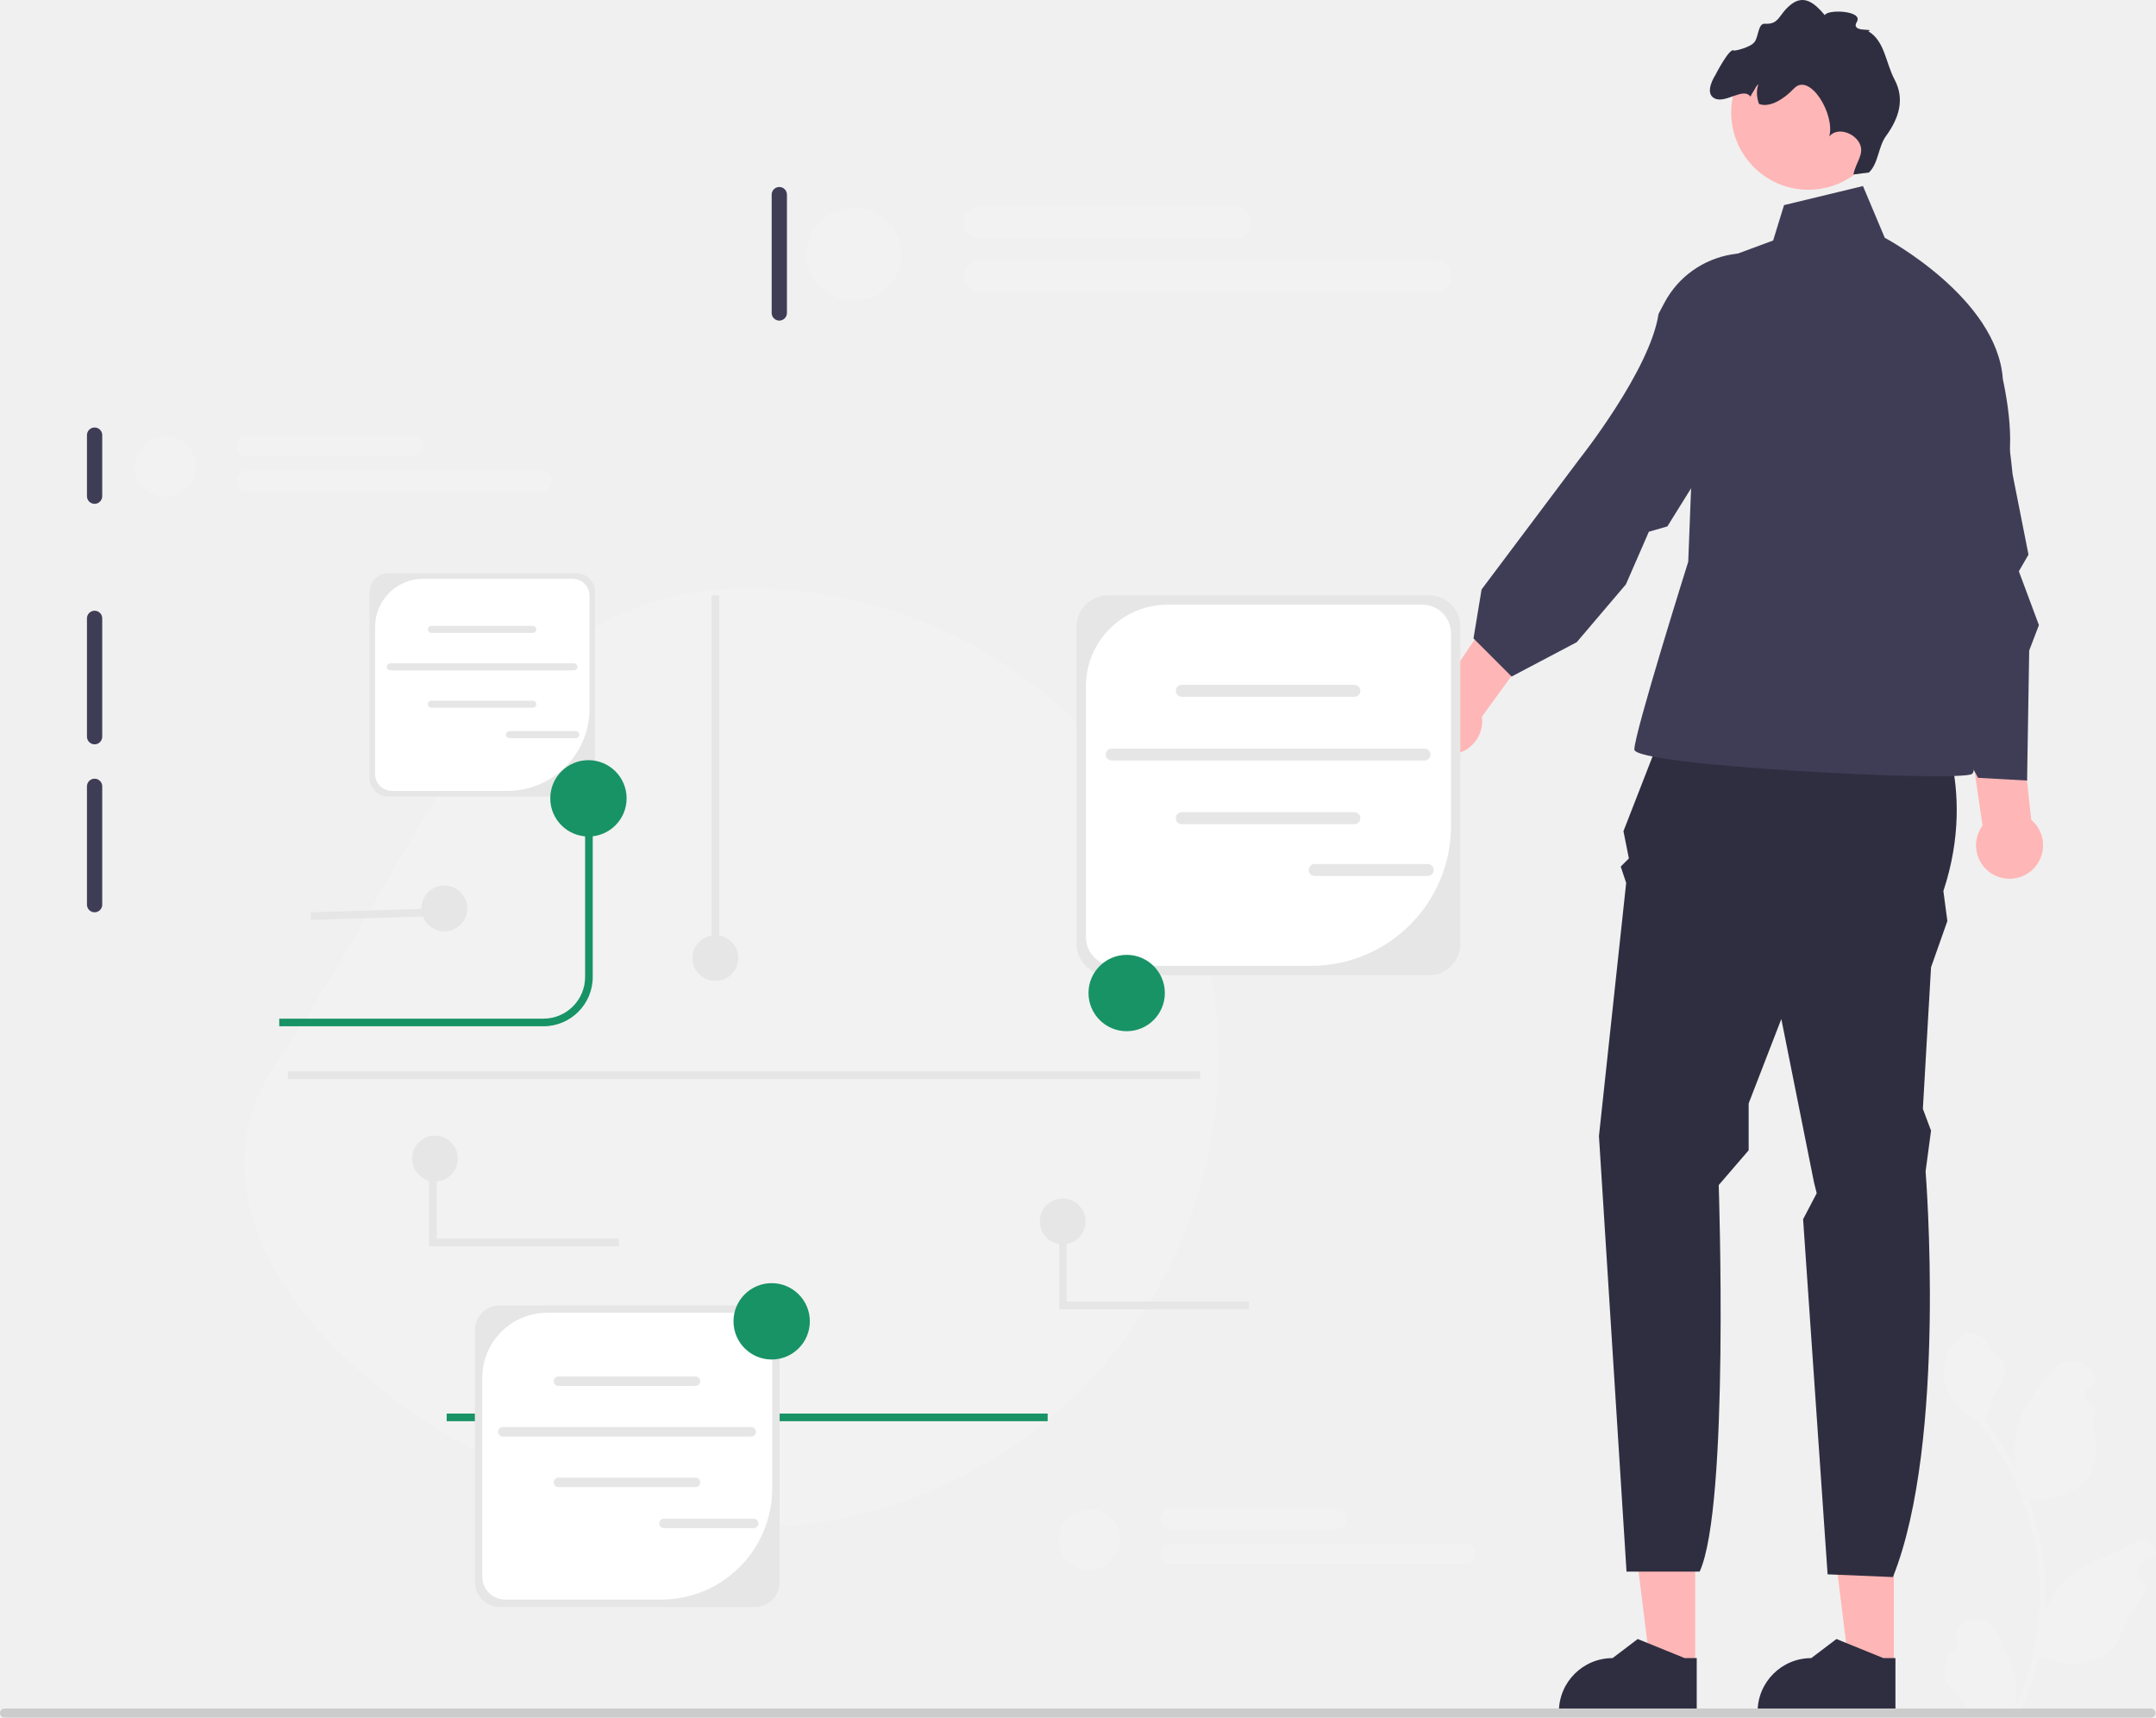
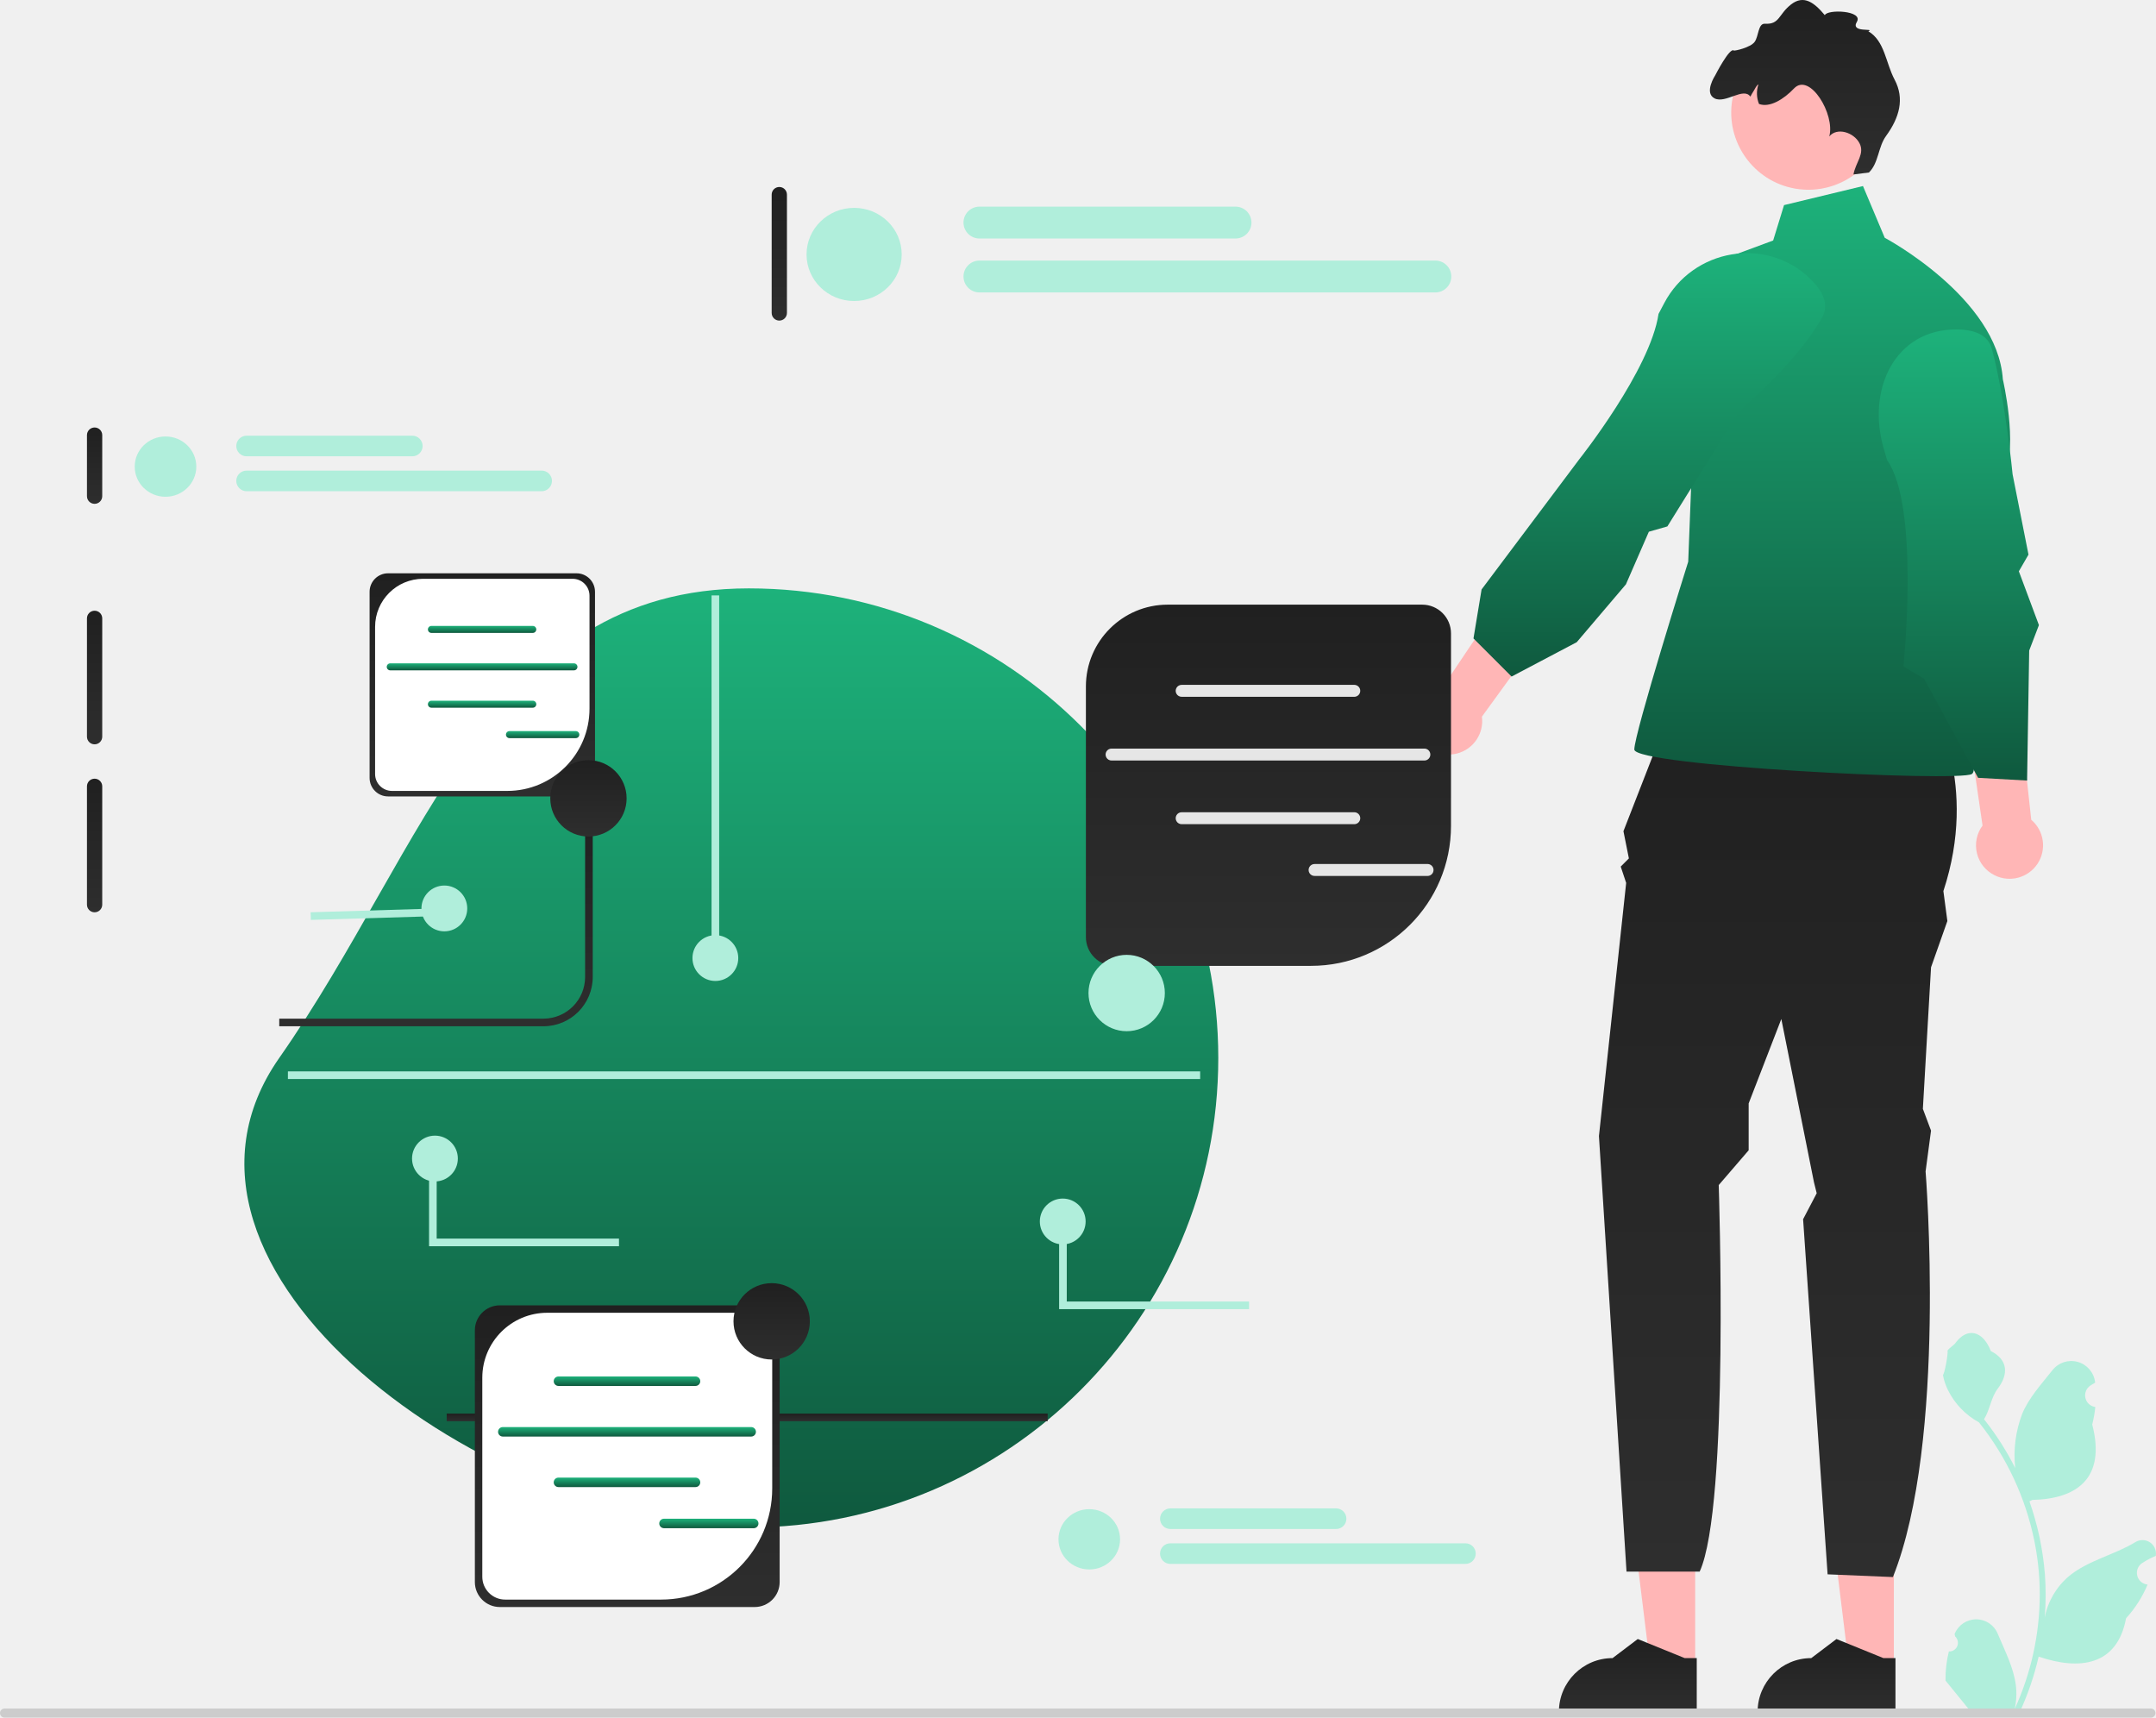
- <svg xmlns="http://www.w3.org/2000/svg" width="564.81" height="449.941" viewBox="0 0 564.81 449.941">
-   <g>
-     <g>
-       <polygon points="496.138 436.616 484.396 436.615 478.81 391.325 496.14 391.326 496.138 436.616" fill="#ffb6b6" />
-       <path d="M496.551,448.865l-36.107-.001v-.457c.001-7.762,6.292-14.053,14.054-14.054h.001l6.595-5.004,12.306,5.004,3.152,0-.001,14.511Z" fill="#2f2e41" />
+ <svg xmlns="http://www.w3.org/2000/svg" id="staff" width="564.81" height="449.941" viewBox="0 0 564.81 449.941">
+   <defs>
+     <linearGradient id="linear-gradient" x1="0.5" x2="0.5" y2="1" gradientUnits="objectBoundingBox">
+       <stop offset="0" stop-color="#202020" />
+       <stop offset="1" stop-color="#2e2e2e" />
+     </linearGradient>
+     <linearGradient id="linear-gradient-4" x1="0.5" x2="0.5" y2="1" gradientUnits="objectBoundingBox">
+       <stop offset="0" stop-color="#1db27b" />
+       <stop offset="1" stop-color="#0f593e" />
+     </linearGradient>
+   </defs>
+   <g id="Group_14948" data-name="Group 14948">
+     <g id="Group_14946" data-name="Group 14946">
+       <path id="Path_36889" data-name="Path 36889" d="M496.138,436.616H484.4l-5.586-45.29h17.33Z" fill="#ffb6b6" />
+       <path id="Path_36890" data-name="Path 36890" d="M496.551,448.865H460.444v-.457A14.055,14.055,0,0,1,474.5,434.353h0l6.6-5,12.306,5h3.152v14.511Z" fill="url(#linear-gradient)" />
    </g>
-     <g>
-       <polygon points="444.083 436.616 432.341 436.615 426.756 391.325 444.085 391.326 444.083 436.616" fill="#ffb6b6" />
-       <path d="M444.496,448.865l-36.107-.001v-.457c.001-7.762,6.292-14.053,14.054-14.054h.001l6.595-5.004,12.306,5.004,3.152,0-.001,14.511Z" fill="#2f2e41" />
+     <g id="Group_14947" data-name="Group 14947">
+       <path id="Path_36891" data-name="Path 36891" d="M444.083,436.616H432.341l-5.585-45.29h17.329Z" fill="#ffb6b6" />
+       <path id="Path_36892" data-name="Path 36892" d="M444.5,448.865H408.389v-.457a14.055,14.055,0,0,1,14.054-14.054h0l6.6-5,12.306,5H444.5v14.511Z" fill="url(#linear-gradient)" />
    </g>
-     <path d="M438.488,183.865l67.743,1.426s12.179,19.966,2.88,48.133l1.042,7.844-4.278,12.122-2.139,37.08,2.139,5.705-1.426,10.696s5.705,70.595-8.557,106.249l-17.114-.713-6.418-93.023,3.565-6.808-.713-2.852-8.557-42.785-8.557,22.105v12.282l-7.844,9.11s2.852,84.143-4.992,101.257h-19.16l-7.223-114.093,7.131-66.316-1.426-4.278,2.139-2.139-1.426-7.131,13.192-33.871-0-0Z" fill="#2f2e41" />
-     <path d="M467.367,53.728l20.679-4.992,5.705,13.549s29.515,15.688,30.941,37.08c0,0,4,17.114,.435,24.958-3.565,7.844-18.54,32.802-18.54,32.802,0,0,13.548,43.498,9.983,45.637s-88.422-2.139-88.422-6.418,14.122-49.202,14.122-49.202l2.992-77.013,19.253-7.131,2.852-9.27,0-0Z" fill="#3f3d56" />
-     <path d="M522.497,229.263c-4.328-2.181-6.069-7.458-3.888-11.786,.22-.436,.478-.838,.756-1.219l-11.507-78.893,15.931,.51,8.333,76.869c3.02,2.562,4.022,6.939,2.161,10.632-2.181,4.328-7.458,6.069-11.786,3.888h0Z" fill="#ffb6b6" />
-     <path d="M371.338,192.028c-1.742-4.523,.511-9.602,5.033-11.344,.455-.175,.917-.3,1.379-.396l44.452-66.185,11.462,11.075-45.444,62.554c.518,3.926-1.679,7.842-5.538,9.329-4.522,1.743-9.601-.511-11.344-5.034Z" fill="#ffb6b6" />
-     <path d="M493.468,117.466c-4.501-15.464,2.975-31.24,19.08-31.164,4.655,.022,8.271,1.373,9.274,5.112,3.508,13.086,5.421,32.841,5.421,32.841l4.162,21.032-2.521,4.367,5.255,14.095-2.549,6.668-.551,34.052-12.835-.713-14.142-25.959-5.408-3.216s4.342-41.972-4.295-54.057l-.89-3.058h0Z" fill="#3f3d56" />
-     <path d="M435.975,79.41c7.505-14.25,26.72-17.625,38.251-6.381,3.333,3.25,4.996,6.734,3.119,10.119-6.568,11.85-21.793,24.609-21.793,24.609l-18.749,30.141-4.847,1.39-6.012,13.789-12.884,15.148-17.064,8.999-9.983-9.983,2.12-12.833,25.69-34.23s18.485-23.257,20.668-37.95l1.484-2.817v-0Z" fill="#3f3d56" />
-     <path d="M471.297,49.56c.472,.057,.943,.099,1.412,.121,1.457,.08,2.897-.003,4.285-.238,4.216-.676,8.046-2.673,11.002-5.601,3.125-3.09,5.263-7.214,5.841-11.91,1.354-11.083-6.538-21.178-17.62-22.533-10.924-1.343-20.881,6.298-22.471,17.126-.025,.168-.051,.328-.069,.495-1.353,11.09,6.531,21.179,17.621,22.54v0Z" fill="#ffb6b6" />
-     <path d="M449.187,25.783c2.871,1.42,7.562-3.044,9.358-.476,.292-.555,.614-1.092,.933-1.599,.288-.454,.7-1.424,1.177-1.59-.604,1.456-.47,3.429,.156,5.118,2.832,1.058,6.539-1.284,9.16-4.055,4.116-4.344,10.836,6.795,9.247,12.56,2.022-2.469,6.411-1.077,7.898,1.747,1.486,2.817-1.025,5.073-1.562,8.215l4.054-.515c2.558-2.491,2.379-6.689,4.485-9.576,3.518-4.832,4.881-9.762,2.237-14.749-2.346-4.409-2.565-10.116-6.869-12.658,1.881-.919-4.807,.517-3.021-2.479,1.794-2.99-7.769-3.353-8.393-1.751-2.733-3.271-5.489-5.427-8.851-2.806-3.302,2.578-2.96,5.288-6.837,5.046-1.819-.113-1.62,3.28-2.701,4.759-1.075,1.471-5.255,2.415-5.459,2.258-1.104-.864-4.86,6.49-4.86,6.49,0,0-3.046,4.623-.151,6.062h-0Z" fill="#2f2e41" />
+     <path id="Path_36893" data-name="Path 36893" d="M438.488,183.865l67.743,1.426s12.179,19.966,2.88,48.133l1.042,7.844-4.278,12.122-2.139,37.08,2.139,5.7-1.426,10.7s5.7,70.595-8.557,106.249l-17.114-.713-6.418-93.023,3.565-6.808-.713-2.852-8.557-42.785L458.1,289.044v12.282l-7.844,9.11s2.852,84.143-4.992,101.257H426.1L418.878,297.6l7.131-66.316-1.426-4.278,2.139-2.139-1.426-7.131,13.192-33.871h0Z" fill="url(#linear-gradient)" />
+     <path id="Path_36894" data-name="Path 36894" d="M467.367,53.728l20.679-4.992,5.7,13.549s29.515,15.688,30.941,37.08c0,0,4,17.114.435,24.958s-18.54,32.8-18.54,32.8,13.549,43.5,9.983,45.637-88.422-2.139-88.422-6.418,14.122-49.2,14.122-49.2l2.992-77.013L464.515,63l2.852-9.27h0Z" fill="url(#linear-gradient-4)" />
+     <path id="Path_36895" data-name="Path 36895" d="M522.5,229.263a8.724,8.724,0,0,1-3.132-13.005l-11.507-78.893,15.931.51,8.333,76.869a8.771,8.771,0,0,1-9.625,14.52h0Z" fill="#ffb6b6" />
+     <path id="Path_36896" data-name="Path 36896" d="M371.338,192.028a8.724,8.724,0,0,1,6.412-11.74L422.2,114.1l11.462,11.076L388.22,187.733a8.771,8.771,0,0,1-16.882,4.3Z" fill="#ffb6b6" />
+     <path id="Path_36897" data-name="Path 36897" d="M493.468,117.466c-4.5-15.464,2.975-31.24,19.08-31.164,4.655.022,8.271,1.373,9.274,5.112,3.508,13.087,5.421,32.841,5.421,32.841l4.162,21.032-2.521,4.367,5.255,14.095-2.549,6.668-.551,34.052-12.836-.713L504.061,177.8l-5.408-3.216s4.342-41.972-4.295-54.057l-.89-3.058h0Z" fill="url(#linear-gradient-4)" />
+     <path id="Path_36898" data-name="Path 36898" d="M435.975,79.41c7.505-14.25,26.72-17.625,38.251-6.381,3.333,3.25,5,6.734,3.119,10.119-6.568,11.85-21.793,24.609-21.793,24.609L436.8,137.9l-4.847,1.39-6.012,13.789-12.884,15.148-17.064,9-9.983-9.983,2.12-12.833,25.69-34.23s18.484-23.257,20.668-37.95l1.484-2.817h0Z" fill="url(#linear-gradient-4)" />
+     <path id="Path_36899" data-name="Path 36899" d="M471.3,49.56c.472.057.943.1,1.412.121a19.326,19.326,0,0,0,4.285-.238,20.227,20.227,0,1,0-23.249-22.917c-.025.168-.051.328-.069.5A20.235,20.235,0,0,0,471.3,49.56h0Z" fill="#ffb6b6" />
+     <path id="Path_36900" data-name="Path 36900" d="M449.187,25.783c2.871,1.42,7.562-3.044,9.358-.476.292-.555.614-1.092.933-1.6.288-.454.7-1.424,1.177-1.59a7.369,7.369,0,0,0,.156,5.118c2.832,1.058,6.539-1.284,9.16-4.055,4.116-4.344,10.836,6.8,9.247,12.56,2.022-2.469,6.411-1.077,7.9,1.747s-1.025,5.073-1.562,8.215l4.054-.515c2.558-2.491,2.379-6.689,4.485-9.576,3.518-4.832,4.881-9.762,2.237-14.749-2.346-4.409-2.565-10.116-6.869-12.658,1.881-.919-4.807.517-3.021-2.479s-7.769-3.353-8.393-1.751C475.314.7,472.558-1.451,469.2,1.169c-3.3,2.578-2.96,5.288-6.837,5.046-1.819-.113-1.62,3.28-2.7,4.759s-5.255,2.415-5.459,2.258c-1.1-.864-4.86,6.49-4.86,6.49s-3.046,4.623-.151,6.062h0Z" fill="url(#linear-gradient)" />
  </g>
-   <path d="M196.155,154.13c67.931,0,123,55.069,123,123s-55.069,123-123,123-161.945-67.351-123-123,55.069-123,123-123Z" fill="#f2f2f2" />
-   <path d="M360.782,159.982c-1.103,0-2,.897-2,2v64c0,1.103,.897,2,2,2s2-.897,2-2v-64c0-1.103-.897-2-2-2Z" fill="#3f3d56" />
-   <path d="M24.782,111.982c-1.103,0-2,.897-2,2v16c0,1.103,.897,2,2,2s2-.897,2-2v-16c0-1.103-.897-2-2-2Z" fill="#3f3d56" />
-   <path d="M24.782,159.982c-1.103,0-2,.897-2,2v31c0,1.103,.897,2,2,2s2-.897,2-2v-31c0-1.103-.897-2-2-2Z" fill="#3f3d56" />
-   <path d="M24.782,203.982c-1.103,0-2,.897-2,2v31c0,1.103,.897,2,2,2s2-.897,2-2v-31c0-1.103-.897-2-2-2Z" fill="#3f3d56" />
-   <path d="M204.155,48.982c-1.103,0-2,.897-2,2v31c0,1.103,.897,2,2,2s2-.897,2-2v-31c0-1.103-.897-2-2-2Z" fill="#3f3d56" />
-   <g>
-     <path d="M510.551,432.608c2.066,.129,3.208-2.437,1.645-3.933l-.156-.618c.02-.05,.041-.099,.062-.148,2.089-4.982,9.17-4.947,11.241,.042,1.839,4.428,4.179,8.864,4.756,13.546,.258,2.067,.142,4.172-.316,6.2,4.308-9.411,6.575-19.687,6.575-30.021,0-2.597-.142-5.193-.433-7.783-.239-2.119-.568-4.224-.995-6.31-2.306-11.277-7.299-22.018-14.5-30.99-3.462-1.892-6.349-4.851-8.093-8.397-.626-1.279-1.117-2.655-1.35-4.056,.394,.052,1.486-5.949,1.188-6.317,.549-.833,1.532-1.247,2.131-2.06,2.982-4.043,7.091-3.337,9.236,2.157,4.582,2.313,4.627,6.148,1.815,9.837-1.789,2.347-2.035,5.522-3.604,8.035,.162,.207,.329,.407,.491,.614,2.961,3.798,5.522,7.88,7.681,12.169-.61-4.766,.291-10.508,1.826-14.21,1.748-4.217,5.025-7.769,7.91-11.415,3.466-4.379,10.573-2.468,11.184,3.083,.006,.054,.012,.107,.017,.161-.429,.242-.849,.499-1.259,.77-2.339,1.547-1.531,5.174,1.241,5.602l.063,.01c-.155,1.544-.42,3.074-.807,4.579,3.702,14.316-4.29,19.53-15.701,19.764-.252,.129-.497,.258-.749,.381,1.156,3.255,2.08,6.594,2.764,9.979,.614,2.99,1.04,6.013,1.279,9.049,.297,3.83,.271,7.68-.052,11.503l.019-.136c.82-4.211,3.107-8.145,6.427-10.87,4.946-4.063,11.933-5.559,17.268-8.824,2.568-1.572,5.859,.459,5.411,3.437l-.022,.143c-.794,.323-1.569,.698-2.319,1.117-.429,.242-.848,.499-1.259,.77-2.339,1.547-1.531,5.174,1.241,5.602l.063,.01c.045,.006,.084,.013,.129,.019-1.363,3.236-3.262,6.239-5.639,8.829-2.315,12.497-12.256,13.683-22.89,10.044h-.006c-1.163,5.064-2.861,10.011-5.044,14.726h-18.02c-.065-.2-.123-.407-.181-.607,1.666,.103,3.346,.006,4.986-.297-1.337-1.641-2.674-3.294-4.011-4.935-.032-.032-.058-.065-.084-.097-.678-.84-1.363-1.673-2.041-2.512l-0-.001c-.042-2.578,.267-5.147,.879-7.64l.001-0-0-0Z" fill="#f2f2f2" />
-     <path d="M0,448.751c0,.66,.53,1.19,1.19,1.19H563.48c.66,0,1.19-.53,1.19-1.19,0-.66-.53-1.19-1.19-1.19H1.19c-.66,0-1.19,.53-1.19,1.19Z" fill="#ccc" />
+   <path id="Path_36901" data-name="Path 36901" d="M196.155,154.13a123,123,0,0,1,0,246c-67.931,0-161.945-67.351-123-123S128.224,154.13,196.155,154.13Z" fill="url(#linear-gradient-4)" />
+   <path id="Path_36902" data-name="Path 36902" d="M360.782,159.982a2,2,0,0,0-2,2v64a2,2,0,1,0,4,0v-64A2,2,0,0,0,360.782,159.982Z" fill="#3f3d56" />
+   <path id="Path_36903" data-name="Path 36903" d="M24.782,111.982a2,2,0,0,0-2,2v16a2,2,0,0,0,4,0v-16A2,2,0,0,0,24.782,111.982Z" fill="url(#linear-gradient)" />
+   <path id="Path_36904" data-name="Path 36904" d="M24.782,159.982a2,2,0,0,0-2,2v31a2,2,0,0,0,4,0v-31A2,2,0,0,0,24.782,159.982Z" fill="url(#linear-gradient)" />
+   <path id="Path_36905" data-name="Path 36905" d="M24.782,203.982a2,2,0,0,0-2,2v31a2,2,0,0,0,4,0v-31A2,2,0,0,0,24.782,203.982Z" fill="url(#linear-gradient)" />
+   <path id="Path_36906" data-name="Path 36906" d="M204.155,48.982a2,2,0,0,0-2,2v31a2,2,0,0,0,4,0v-31a2,2,0,0,0-2-2Z" fill="url(#linear-gradient)" />
+   <g id="Group_14949" data-name="Group 14949">
+     <path id="Path_36907" data-name="Path 36907" d="M510.551,432.608a2.269,2.269,0,0,0,1.645-3.933l-.156-.618.062-.148a6.094,6.094,0,0,1,11.241.042c1.839,4.428,4.179,8.864,4.756,13.546a18.029,18.029,0,0,1-.316,6.2,72.282,72.282,0,0,0,6.575-30.021,69.774,69.774,0,0,0-.433-7.783q-.359-3.178-.995-6.31a73.119,73.119,0,0,0-14.5-30.99,19.459,19.459,0,0,1-8.093-8.4,14.843,14.843,0,0,1-1.35-4.056c.394.052,1.486-5.949,1.188-6.317.549-.833,1.532-1.247,2.131-2.06,2.982-4.043,7.091-3.337,9.236,2.157,4.582,2.313,4.627,6.148,1.815,9.837-1.789,2.347-2.035,5.522-3.6,8.035.161.207.329.407.491.614a73.588,73.588,0,0,1,7.681,12.169,30.592,30.592,0,0,1,1.826-14.21c1.748-4.217,5.025-7.769,7.91-11.415a6.279,6.279,0,0,1,11.184,3.083q.009.081.017.161-.643.363-1.259.77a3.078,3.078,0,0,0,1.241,5.6l.063.01a30.634,30.634,0,0,1-.807,4.579c3.7,14.316-4.29,19.53-15.7,19.764-.252.129-.5.258-.749.381a75.116,75.116,0,0,1,4.043,19.028,71.236,71.236,0,0,1-.052,11.5l.019-.136a18.826,18.826,0,0,1,6.427-10.87c4.946-4.063,11.933-5.559,17.268-8.824a3.533,3.533,0,0,1,5.411,3.437l-.022.143a20.674,20.674,0,0,0-2.319,1.117q-.643.363-1.259.77a3.078,3.078,0,0,0,1.241,5.6l.063.01.129.019a30.653,30.653,0,0,1-5.639,8.829c-2.315,12.5-12.256,13.683-22.89,10.043h-.006a75.093,75.093,0,0,1-5.044,14.726H511c-.065-.2-.123-.407-.181-.607a20.473,20.473,0,0,0,4.986-.3c-1.337-1.641-2.674-3.294-4.011-4.935a1.121,1.121,0,0,1-.084-.1c-.678-.84-1.363-1.673-2.041-2.512h0a29.99,29.99,0,0,1,.879-7.64h0Z" fill="#b0eedb" />
+     <path id="Path_36908" data-name="Path 36908" d="M0,448.751a1.186,1.186,0,0,0,1.19,1.19H563.48a1.19,1.19,0,0,0,0-2.38H1.19A1.187,1.187,0,0,0,0,448.751Z" fill="#ccc" />
  </g>
-   <path d="M142.376,268.839H73.155v-2h69.221c6.013,0,10.905-4.893,10.905-10.906v-46.803h2v46.803c0,7.116-5.789,12.906-12.905,12.906h0Z" fill="#189366" />
-   <rect x="117.019" y="370.294" width="157.436" height="2" fill="#189366" />
-   <g>
-     <path d="M374.343,255.466h-84.092c-4.538,0-8.23-3.692-8.23-8.23v-83.066c0-4.538,3.692-8.23,8.23-8.23h84.092c4.538,0,8.23,3.692,8.23,8.23v83.066c0,4.538-3.692,8.23-8.23,8.23Z" fill="#e6e6e6" />
-     <path d="M305.912,158.392c-11.84,0-21.438,9.598-21.438,21.438v65.643c0,4.164,3.376,7.54,7.54,7.54h51.42c20.262,0,36.687-16.425,36.687-36.687v-50.394c0-4.164-3.376-7.54-7.54-7.54h-66.669v0Z" fill="#fff" />
-     <g>
-       <path d="M354.819,182.532h-45.221c-.863,0-1.565-.702-1.565-1.565s.702-1.564,1.565-1.564h45.221c.863,0,1.564,.702,1.564,1.564s-.702,1.565-1.564,1.565Z" fill="#e6e6e6" />
-       <path d="M354.819,215.895h-45.221c-.863,0-1.565-.702-1.565-1.565s.702-1.564,1.565-1.564h45.221c.863,0,1.564,.702,1.564,1.564s-.702,1.565-1.564,1.565Z" fill="#e6e6e6" />
-       <path d="M373.182,199.224h-81.947c-.863,0-1.565-.702-1.565-1.565s.702-1.564,1.565-1.564h81.947c.863,0,1.564,.702,1.564,1.564s-.702,1.565-1.564,1.565Z" fill="#e6e6e6" />
+   <path id="Path_36909" data-name="Path 36909" d="M142.376,268.839H73.155v-2h69.221a10.918,10.918,0,0,0,10.905-10.906v-46.8h2v46.8a12.92,12.92,0,0,1-12.905,12.906h0Z" fill="url(#linear-gradient)" />
+   <rect id="Rectangle_13791" data-name="Rectangle 13791" width="157.436" height="2" transform="translate(117.019 370.294)" fill="url(#linear-gradient)" />
+   <g id="Group_14951" data-name="Group 14951">
+     <path id="Path_36911" data-name="Path 36911" d="M305.912,158.392a21.438,21.438,0,0,0-21.438,21.438v65.643a7.54,7.54,0,0,0,7.54,7.54h51.42a36.687,36.687,0,0,0,36.687-36.687V165.932a7.54,7.54,0,0,0-7.54-7.54H305.912Z" fill="url(#linear-gradient)" />
+     <g id="Group_14950" data-name="Group 14950">
+       <path id="Path_36912" data-name="Path 36912" d="M354.819,182.532H309.6a1.565,1.565,0,1,1,0-3.129h45.221a1.565,1.565,0,0,1,0,3.129Z" fill="#e6e6e6" />
+       <path id="Path_36913" data-name="Path 36913" d="M354.819,215.9H309.6a1.565,1.565,0,1,1,0-3.129h45.221a1.565,1.565,0,0,1,0,3.129Z" fill="#e6e6e6" />
+       <path id="Path_36914" data-name="Path 36914" d="M373.182,199.224H291.235a1.565,1.565,0,1,1,0-3.129h81.947a1.565,1.565,0,0,1,0,3.129Z" fill="#e6e6e6" />
    </g>
-     <path d="M374.019,229.461h-29.604c-.863,0-1.565-.702-1.565-1.565s.702-1.564,1.565-1.564h29.604c.863,0,1.564,.702,1.564,1.564s-.702,1.565-1.564,1.565Z" fill="#e6e6e6" />
+     <path id="Path_36915" data-name="Path 36915" d="M374.019,229.461h-29.6a1.565,1.565,0,1,1,0-3.129h29.6a1.565,1.565,0,0,1,0,3.129Z" fill="#e6e6e6" />
  </g>
-   <g>
-     <path d="M197.711,420.97h-66.775c-3.604,0-6.535-2.932-6.535-6.535v-65.96c0-3.604,2.932-6.535,6.535-6.535h66.775c3.604,0,6.535,2.932,6.535,6.535v65.96c0,3.604-2.932,6.535-6.535,6.535h-0Z" fill="#e6e6e6" />
-     <path d="M143.372,343.887c-9.402,0-17.024,7.622-17.024,17.024v52.125c0,3.307,2.681,5.987,5.987,5.987h40.831c16.089,0,29.132-13.043,29.132-29.132v-40.016c0-3.307-2.681-5.987-5.987-5.987h-52.94l0-0Z" fill="#fff" />
-     <g>
-       <path d="M182.208,363.055h-35.908c-.685,0-1.242-.557-1.242-1.242s.557-1.242,1.242-1.242h35.908c.685,0,1.242,.557,1.242,1.242s-.557,1.242-1.242,1.242Z" fill="#e6e6e6" />
-       <path d="M182.208,389.548h-35.908c-.685,0-1.242-.557-1.242-1.242s.557-1.242,1.242-1.242h35.908c.685,0,1.242,.557,1.242,1.242s-.557,1.242-1.242,1.242Z" fill="#e6e6e6" />
-       <path d="M196.79,376.311h-65.071c-.685,0-1.242-.557-1.242-1.242s.557-1.242,1.242-1.242h65.071c.685,0,1.242,.557,1.242,1.242s-.557,1.242-1.242,1.242Z" fill="#e6e6e6" />
+   <g id="Group_14953" data-name="Group 14953">
+     <path id="Path_36916" data-name="Path 36916" d="M197.711,420.97H130.936a6.542,6.542,0,0,1-6.535-6.535v-65.96a6.542,6.542,0,0,1,6.535-6.535h66.775a6.542,6.542,0,0,1,6.535,6.535v65.96a6.542,6.542,0,0,1-6.535,6.535h0Z" fill="url(#linear-gradient)" />
+     <path id="Path_36917" data-name="Path 36917" d="M143.372,343.887a17.024,17.024,0,0,0-17.024,17.024v52.125a5.987,5.987,0,0,0,5.987,5.987h40.831A29.132,29.132,0,0,0,202.3,389.891V349.875a5.987,5.987,0,0,0-5.987-5.987H143.372Z" fill="#fff" />
+     <g id="Group_14952" data-name="Group 14952">
+       <path id="Path_36918" data-name="Path 36918" d="M182.208,363.055H146.3a1.242,1.242,0,1,1,0-2.485h35.908a1.242,1.242,0,0,1,0,2.485Z" fill="url(#linear-gradient-4)" />
+       <path id="Path_36919" data-name="Path 36919" d="M182.208,389.548H146.3a1.242,1.242,0,1,1,0-2.485h35.908a1.242,1.242,0,0,1,0,2.485Z" fill="url(#linear-gradient-4)" />
+       <path id="Path_36920" data-name="Path 36920" d="M196.79,376.311H131.719a1.242,1.242,0,1,1,0-2.485H196.79a1.242,1.242,0,0,1,0,2.485Z" fill="url(#linear-gradient-4)" />
    </g>
-     <path d="M197.454,400.32h-23.507c-.685,0-1.242-.557-1.242-1.242s.557-1.242,1.242-1.242h23.507c.685,0,1.242,.557,1.242,1.242s-.557,1.242-1.242,1.242Z" fill="#e6e6e6" />
+     <path id="Path_36921" data-name="Path 36921" d="M197.454,400.32H173.947a1.242,1.242,0,1,1,0-2.485h23.507a1.242,1.242,0,0,1,0,2.485Z" fill="url(#linear-gradient-4)" />
  </g>
-   <g>
-     <path d="M151.04,208.626h-49.383c-2.665,0-4.833-2.168-4.833-4.833v-48.78c0-2.665,2.168-4.833,4.833-4.833h49.383c2.665,0,4.833,2.168,4.833,4.833v48.78c0,2.665-2.168,4.833-4.833,4.833h-0Z" fill="#e6e6e6" />
-     <path d="M110.854,151.619c-6.953,0-12.59,5.637-12.59,12.59v38.549c0,2.446,1.982,4.428,4.428,4.428h30.196c11.899,0,21.545-9.646,21.545-21.545v-29.594c0-2.446-1.982-4.428-4.428-4.428h-39.151v-0Z" fill="#fff" />
-     <g>
-       <path d="M139.575,165.795h-26.556c-.507,0-.919-.412-.919-.919s.412-.919,.919-.919h26.556c.507,0,.919,.412,.919,.919s-.412,.919-.919,.919Z" fill="#e6e6e6" />
-       <path d="M139.575,185.388h-26.556c-.507,0-.919-.412-.919-.919s.412-.919,.919-.919h26.556c.507,0,.919,.412,.919,.919s-.412,.919-.919,.919Z" fill="#e6e6e6" />
-       <path d="M150.358,175.598h-48.123c-.507,0-.919-.412-.919-.919s.412-.919,.919-.919h48.123c.507,0,.919,.412,.919,.919s-.412,.919-.919,.919Z" fill="#e6e6e6" />
+   <g id="Group_14955" data-name="Group 14955">
+     <path id="Path_36922" data-name="Path 36922" d="M151.04,208.626H101.657a4.838,4.838,0,0,1-4.833-4.833v-48.78a4.838,4.838,0,0,1,4.833-4.833H151.04a4.838,4.838,0,0,1,4.833,4.833v48.78a4.838,4.838,0,0,1-4.833,4.833h0Z" fill="url(#linear-gradient)" />
+     <path id="Path_36923" data-name="Path 36923" d="M110.854,151.619a12.59,12.59,0,0,0-12.59,12.59v38.549a4.428,4.428,0,0,0,4.428,4.428h30.2a21.545,21.545,0,0,0,21.544-21.544V156.047A4.428,4.428,0,0,0,150,151.619H110.854Z" fill="#fff" />
+     <g id="Group_14954" data-name="Group 14954">
+       <path id="Path_36924" data-name="Path 36924" d="M139.575,165.795H113.019a.919.919,0,1,1,0-1.838h26.556a.919.919,0,0,1,0,1.838Z" fill="url(#linear-gradient-4)" />
+       <path id="Path_36925" data-name="Path 36925" d="M139.575,185.388H113.019a.919.919,0,1,1,0-1.838h26.556a.919.919,0,0,1,0,1.838Z" fill="url(#linear-gradient-4)" />
+       <path id="Path_36926" data-name="Path 36926" d="M150.358,175.6H102.235a.919.919,0,1,1,0-1.838h48.123a.919.919,0,0,1,0,1.838Z" fill="url(#linear-gradient-4)" />
    </g>
-     <path d="M150.85,193.354h-17.385c-.507,0-.919-.412-.919-.919s.412-.919,.919-.919h17.385c.507,0,.919,.412,.919,.919s-.412,.919-.919,.919Z" fill="#e6e6e6" />
+     <path id="Path_36927" data-name="Path 36927" d="M150.85,193.354H133.465a.919.919,0,1,1,0-1.838H150.85a.919.919,0,0,1,0,1.838Z" fill="url(#linear-gradient-4)" />
  </g>
-   <circle cx="295.155" cy="260.13" r="10" fill="#189366" />
-   <circle cx="154.155" cy="209.13" r="10" fill="#189366" />
-   <circle cx="202.155" cy="346.13" r="10" fill="#189366" />
-   <g>
-     <ellipse cx="223.756" cy="66.652" rx="12.463" ry="12.201" fill="#f2f2f2" />
-     <path d="M323.669,62.478h-67.085c-2.301,0-4.174-1.872-4.174-4.174s1.873-4.174,4.174-4.174h67.085c2.301,0,4.174,1.872,4.174,4.174s-1.873,4.174-4.174,4.174Z" fill="#f2f2f2" />
-     <path d="M376.023,76.605h-119.438c-2.301,0-4.174-1.872-4.174-4.174s1.873-4.174,4.174-4.174h119.438c2.301,0,4.174,1.872,4.174,4.174s-1.873,4.174-4.174,4.174Z" fill="#f2f2f2" />
+   <circle id="Ellipse_703" data-name="Ellipse 703" cx="10" cy="10" r="10" transform="translate(285.155 250.13)" fill="#b0eedb" />
+   <circle id="Ellipse_704" data-name="Ellipse 704" cx="10" cy="10" r="10" transform="translate(144.155 199.13)" fill="url(#linear-gradient)" />
+   <circle id="Ellipse_705" data-name="Ellipse 705" cx="10" cy="10" r="10" transform="translate(192.155 336.13)" fill="url(#linear-gradient)" />
+   <g id="Group_14956" data-name="Group 14956">
+     <ellipse id="Ellipse_706" data-name="Ellipse 706" cx="12.463" cy="12.201" rx="12.463" ry="12.201" transform="translate(211.293 54.451)" fill="#b0eedb" />
+     <path id="Path_36928" data-name="Path 36928" d="M323.669,62.478H256.584a4.174,4.174,0,1,1,0-8.348h67.085a4.174,4.174,0,1,1,0,8.348Z" fill="#b0eedb" />
+     <path id="Path_36929" data-name="Path 36929" d="M376.023,76.605H256.585a4.174,4.174,0,1,1,0-8.348H376.023a4.174,4.174,0,1,1,0,8.348Z" fill="#b0eedb" />
  </g>
-   <g>
-     <ellipse cx="43.359" cy="122.234" rx="8.066" ry="7.896" fill="#f2f2f2" />
-     <path d="M108.021,119.533h-43.416c-1.489,0-2.701-1.212-2.701-2.701s1.212-2.701,2.701-2.701h43.416c1.489,0,2.701,1.212,2.701,2.701s-1.212,2.701-2.701,2.701Z" fill="#f2f2f2" />
-     <path d="M141.904,128.676H64.605c-1.489,0-2.701-1.212-2.701-2.701s1.212-2.701,2.701-2.701h77.299c1.489,0,2.701,1.212,2.701,2.701s-1.212,2.701-2.701,2.701Z" fill="#f2f2f2" />
+   <g id="Group_14957" data-name="Group 14957">
+     <ellipse id="Ellipse_707" data-name="Ellipse 707" cx="8.066" cy="7.896" rx="8.066" ry="7.896" transform="translate(35.293 114.338)" fill="#b0eedb" />
+     <path id="Path_36930" data-name="Path 36930" d="M108.021,119.533H64.6a2.7,2.7,0,0,1,0-5.4h43.416a2.7,2.7,0,0,1,0,5.4Z" fill="#b0eedb" />
+     <path id="Path_36931" data-name="Path 36931" d="M141.9,128.676H64.6a2.7,2.7,0,0,1,0-5.4h77.3a2.7,2.7,0,0,1,0,5.4Z" fill="#b0eedb" />
  </g>
-   <g>
-     <ellipse cx="285.359" cy="403.234" rx="8.066" ry="7.896" fill="#f2f2f2" />
-     <path d="M350.021,400.533h-43.416c-1.489,0-2.701-1.212-2.701-2.701s1.212-2.701,2.701-2.701h43.416c1.489,0,2.701,1.212,2.701,2.701s-1.212,2.701-2.701,2.701Z" fill="#f2f2f2" />
-     <path d="M383.904,409.676h-77.299c-1.489,0-2.701-1.212-2.701-2.701s1.212-2.701,2.701-2.701h77.299c1.489,0,2.701,1.212,2.701,2.701s-1.212,2.701-2.701,2.701Z" fill="#f2f2f2" />
+   <g id="Group_14958" data-name="Group 14958">
+     <ellipse id="Ellipse_708" data-name="Ellipse 708" cx="8.066" cy="7.896" rx="8.066" ry="7.896" transform="translate(277.293 395.338)" fill="#b0eedb" />
+     <path id="Path_36932" data-name="Path 36932" d="M350.021,400.533H306.6a2.7,2.7,0,0,1,0-5.4h43.416a2.7,2.7,0,0,1,0,5.4Z" fill="#b0eedb" />
+     <path id="Path_36933" data-name="Path 36933" d="M383.9,409.676h-77.3a2.7,2.7,0,1,1,0-5.4h77.3a2.7,2.7,0,0,1,0,5.4Z" fill="#b0eedb" />
  </g>
-   <rect x="186.405" y="155.97" width="2" height="95" fill="#e6e6e6" />
-   <circle cx="187.405" cy="250.97" r="6" fill="#e6e6e6" />
-   <circle cx="278.405" cy="319.97" r="6" fill="#e6e6e6" />
-   <circle cx="116.405" cy="237.97" r="6" fill="#e6e6e6" />
-   <rect x="81.398" y="238.476" width="32.828" height="2.001" transform="translate(-7.20166 3.0694) rotate(-1.73401)" fill="#e6e6e6" />
-   <polygon points="327.216 342.94 277.46 342.94 277.46 319.97 279.46 319.97 279.46 340.94 327.216 340.94 327.216 342.94" fill="#e6e6e6" />
-   <circle cx="113.942" cy="303.486" r="6" fill="#e6e6e6" />
-   <polygon points="162.161 326.455 112.405 326.455 112.405 303.486 114.405 303.486 114.405 324.455 162.161 324.455 162.161 326.455" fill="#e6e6e6" />
-   <rect x="75.423" y="280.655" width="238.982" height="2" fill="#e6e6e6" />
+   <rect id="Rectangle_13792" data-name="Rectangle 13792" width="2" height="95" transform="translate(186.405 155.97)" fill="#b0eedb" />
+   <circle id="Ellipse_709" data-name="Ellipse 709" cx="6" cy="6" r="6" transform="translate(181.405 244.97)" fill="#b0eedb" />
+   <circle id="Ellipse_710" data-name="Ellipse 710" cx="6" cy="6" r="6" transform="translate(272.405 313.97)" fill="#b0eedb" />
+   <circle id="Ellipse_711" data-name="Ellipse 711" cx="6" cy="6" r="6" transform="translate(110.405 231.97)" fill="#b0eedb" />
+   <rect id="Rectangle_13793" data-name="Rectangle 13793" width="32.828" height="2.001" transform="matrix(1, -0.03, 0.03, 1, 81.375, 238.973)" fill="#b0eedb" />
+   <path id="Path_36934" data-name="Path 36934" d="M327.216,342.94H277.46V319.97h2v20.97h47.756Z" fill="#b0eedb" />
+   <circle id="Ellipse_712" data-name="Ellipse 712" cx="6" cy="6" r="6" transform="translate(107.942 297.486)" fill="#b0eedb" />
+   <path id="Path_36935" data-name="Path 36935" d="M162.161,326.455H112.4V303.486h2v20.969h47.756Z" fill="#b0eedb" />
+   <rect id="Rectangle_13794" data-name="Rectangle 13794" width="238.982" height="2" transform="translate(75.423 280.655)" fill="#b0eedb" />
</svg>
